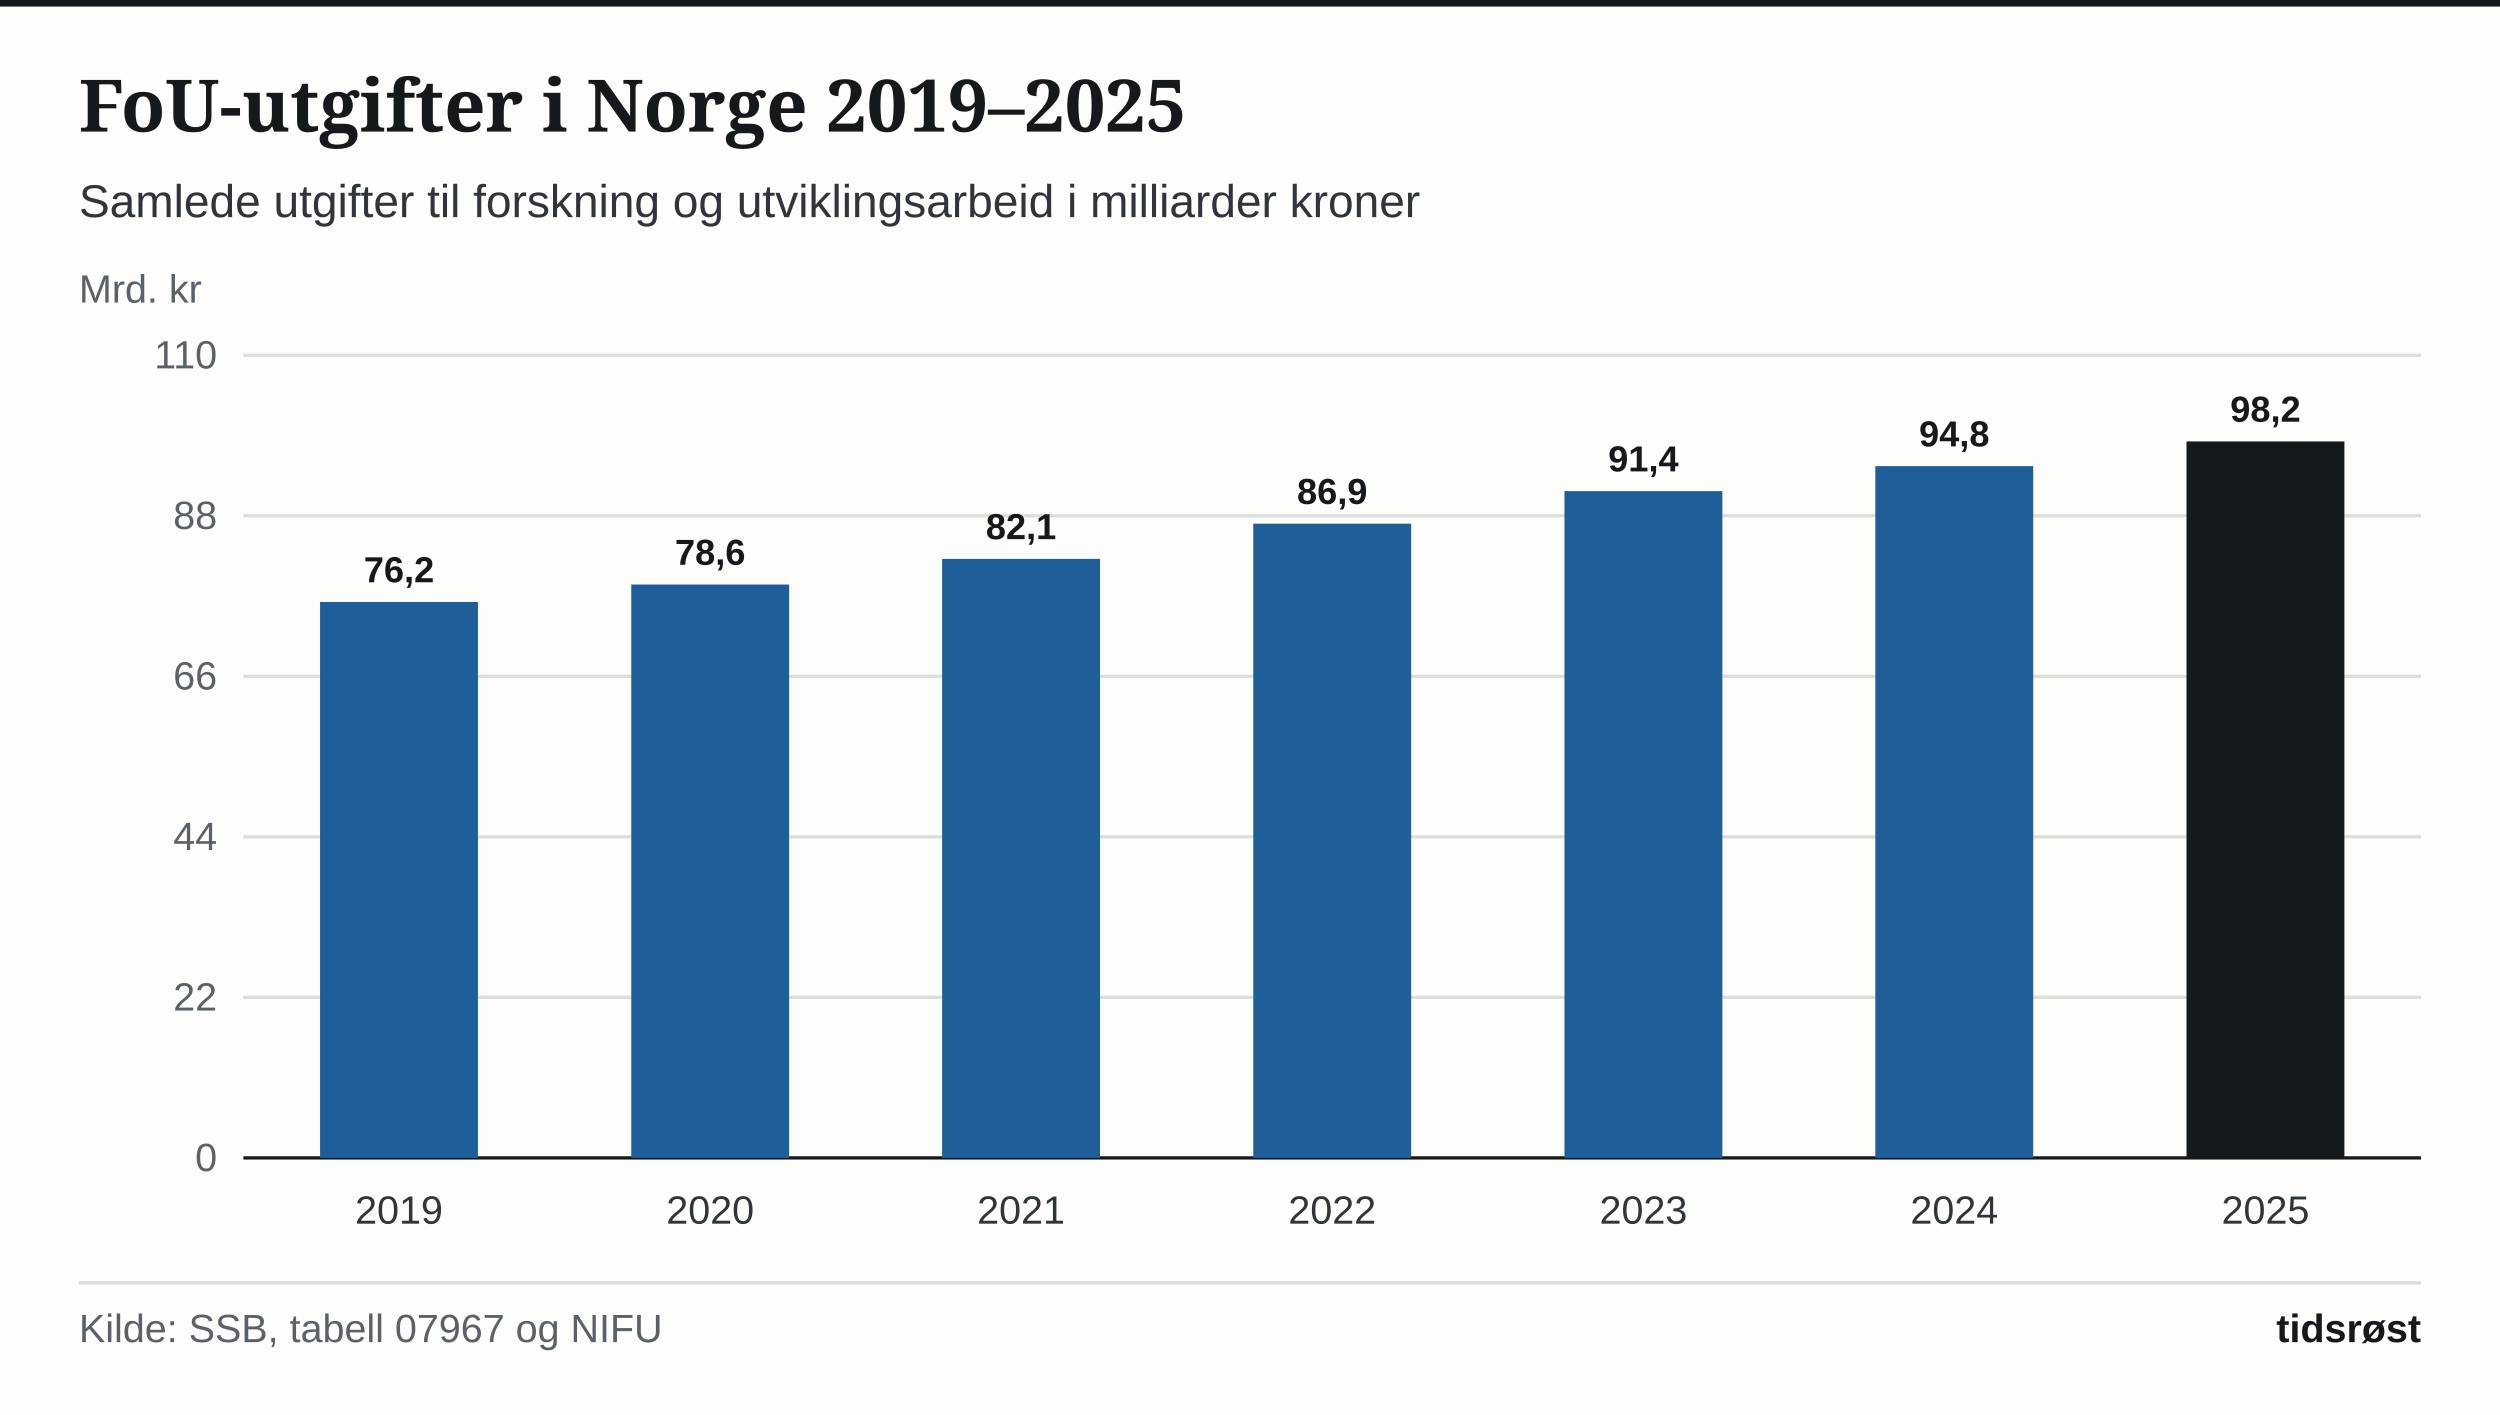
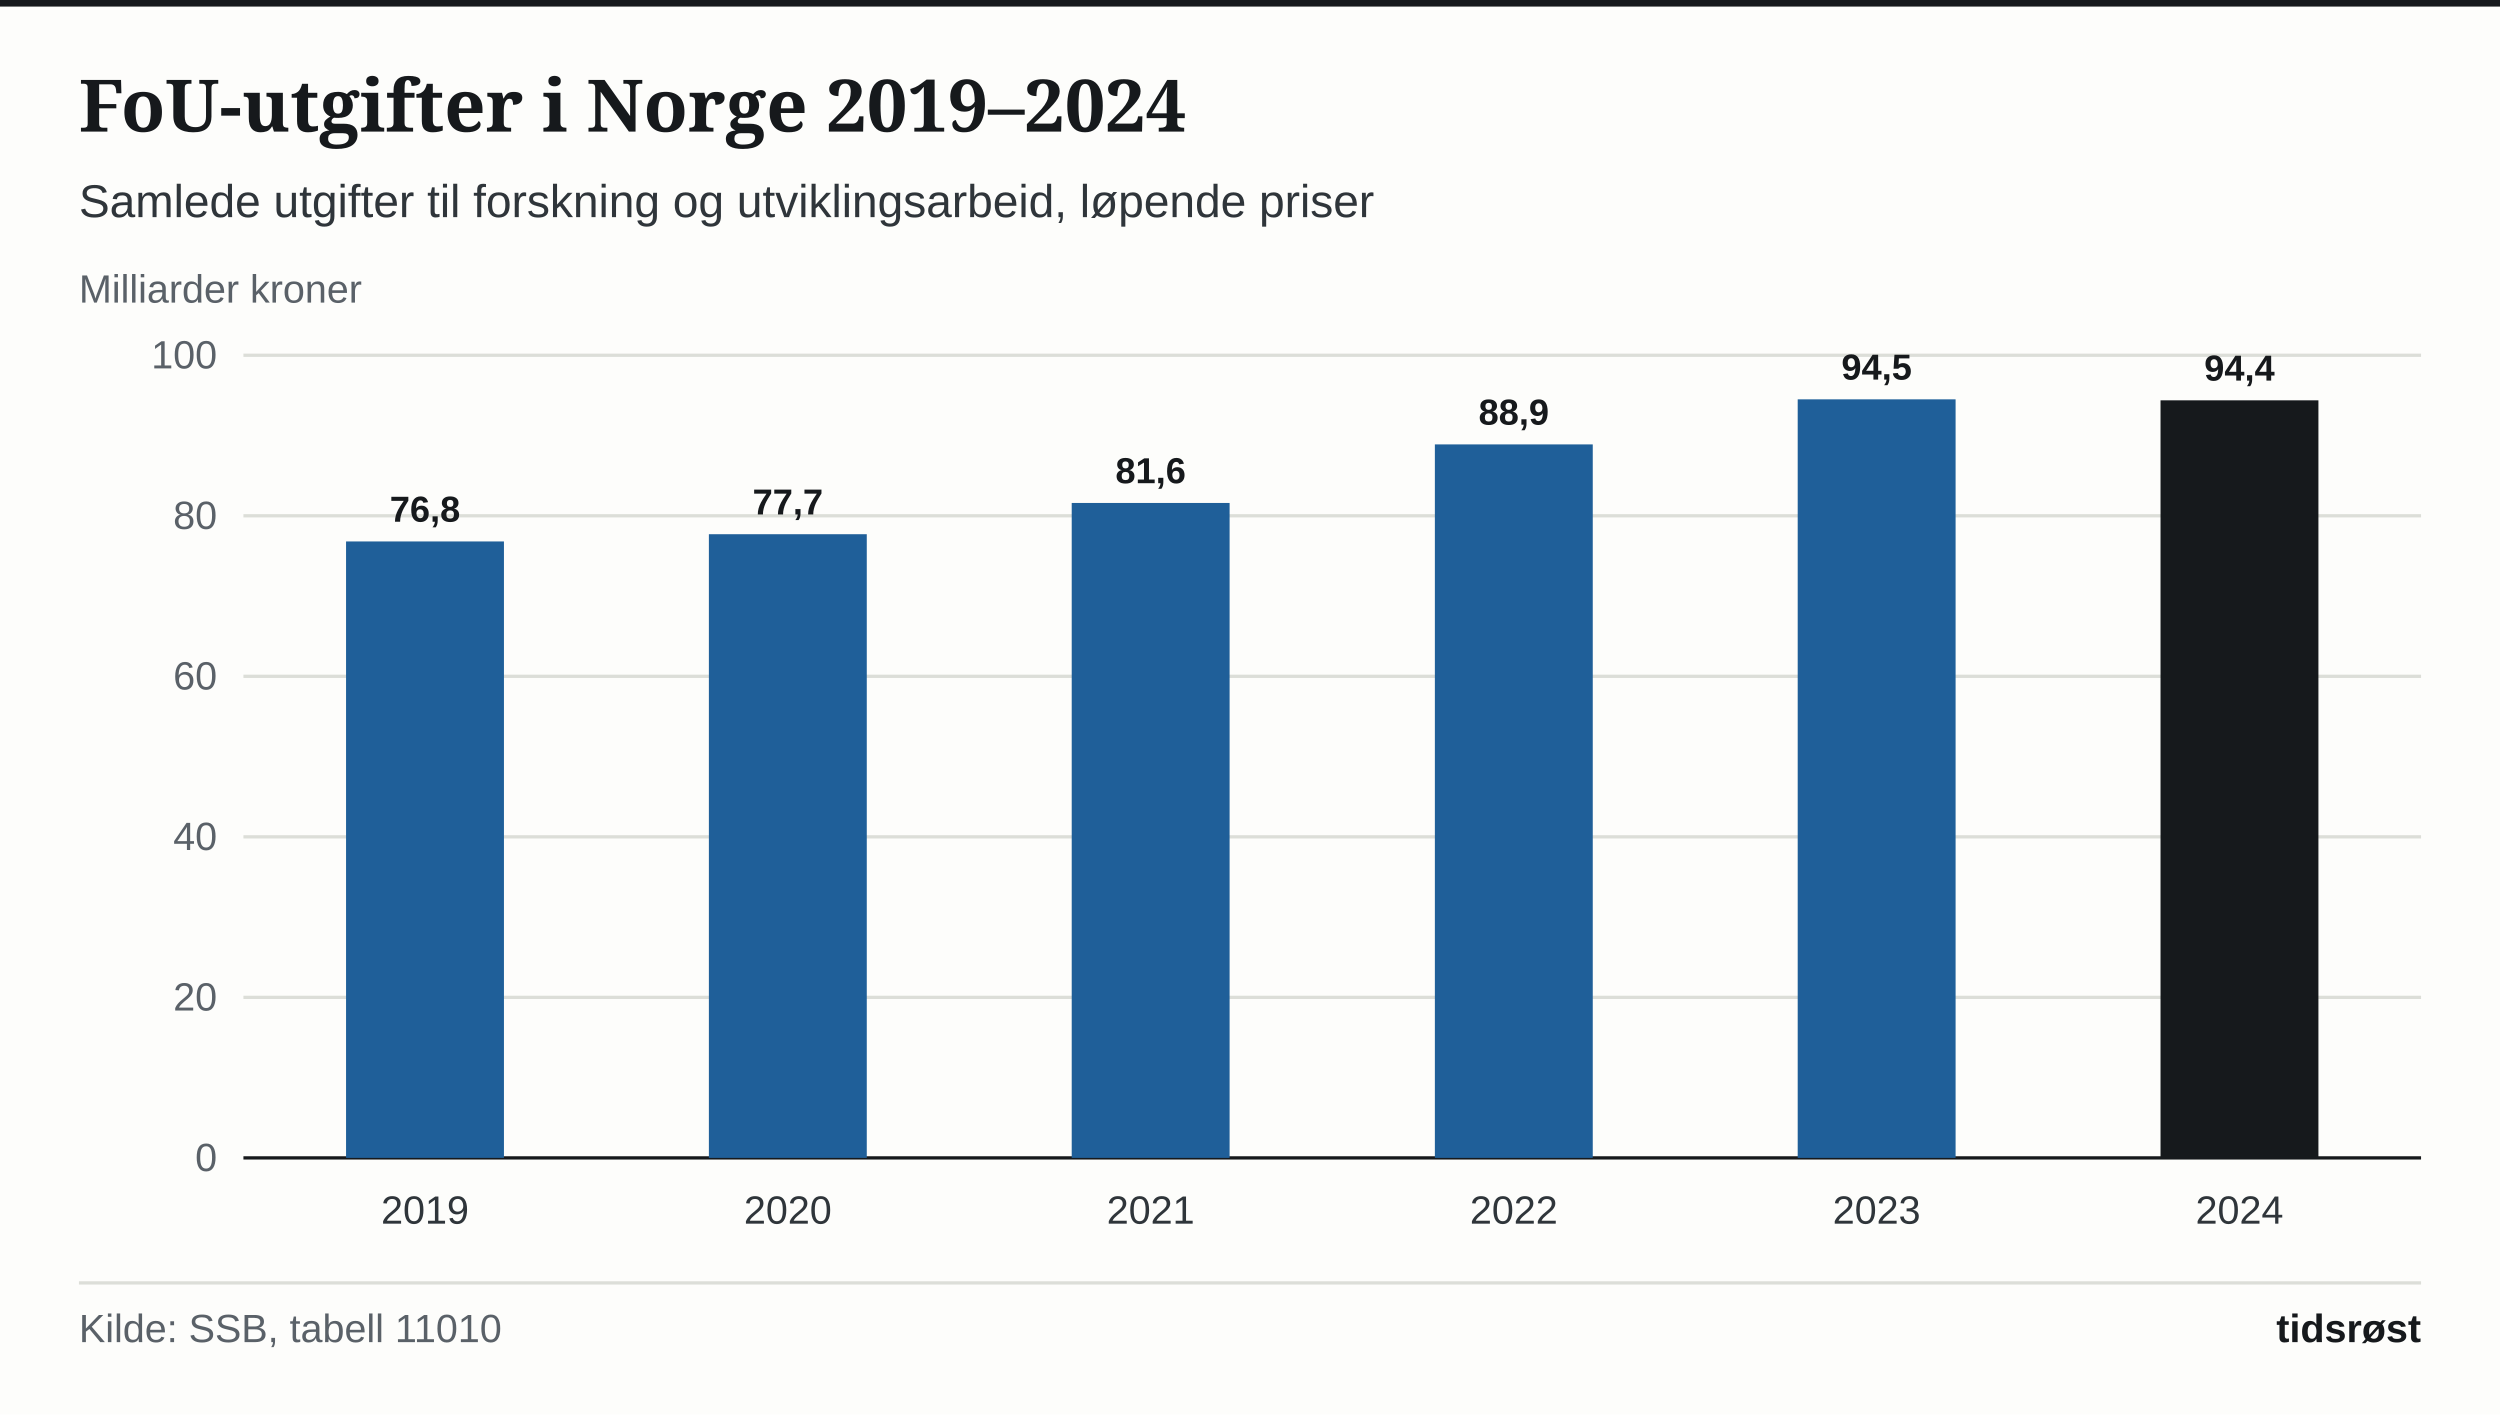
- <svg xmlns="http://www.w3.org/2000/svg" viewBox="0 0 760 430" width="760" height="430" role="img" aria-label="FoU-utgifter i Norge 2019–2025">
+ <svg xmlns="http://www.w3.org/2000/svg" viewBox="0 0 760 430" width="760" height="430" role="img" aria-label="FoU-utgifter i Norge 2019–2024">
  <rect width="760" height="430" fill="#fdfdfb" />
  <rect x="0" y="0" width="760" height="2" fill="#16191c" />
-   <text x="24" y="40" font-family="'Source Serif 4', Georgia, serif" font-size="22" font-weight="650" fill="#16191c">FoU-utgifter i Norge 2019–2025</text>
-   <text x="24" y="66" font-family="Archivo, 'Helvetica Neue', Arial, sans-serif" font-size="14" fill="#2f353a">Samlede utgifter til forskning og utviklingsarbeid i milliarder kroner</text>
-   <text x="24" y="92" font-family="Archivo, 'Helvetica Neue', Arial, sans-serif" font-size="12" fill="#5a6168">Mrd. kr</text>
+   <text x="24" y="40" font-family="'Source Serif 4', Georgia, serif" font-size="22" font-weight="650" fill="#16191c">FoU-utgifter i Norge 2019–2024</text>
+   <text x="24" y="66" font-family="Archivo, 'Helvetica Neue', Arial, sans-serif" font-size="14" fill="#2f353a">Samlede utgifter til forskning og utviklingsarbeid, løpende priser</text>
+   <text x="24" y="92" font-family="Archivo, 'Helvetica Neue', Arial, sans-serif" font-size="12" fill="#5a6168">Milliarder kroner</text>
  <line x1="74" x2="736" y1="352.0" y2="352.0" stroke="#16191c" stroke-width="1" />
  <text x="66" y="356.0" text-anchor="end" font-family="Archivo, 'Helvetica Neue', Arial, sans-serif" font-size="12" fill="#5a6168">0</text>
  <line x1="74" x2="736" y1="303.2" y2="303.2" stroke="#dcded8" stroke-width="1" />
-   <text x="66" y="307.2" text-anchor="end" font-family="Archivo, 'Helvetica Neue', Arial, sans-serif" font-size="12" fill="#5a6168">22</text>
+   <text x="66" y="307.2" text-anchor="end" font-family="Archivo, 'Helvetica Neue', Arial, sans-serif" font-size="12" fill="#5a6168">20</text>
  <line x1="74" x2="736" y1="254.4" y2="254.4" stroke="#dcded8" stroke-width="1" />
-   <text x="66" y="258.4" text-anchor="end" font-family="Archivo, 'Helvetica Neue', Arial, sans-serif" font-size="12" fill="#5a6168">44</text>
+   <text x="66" y="258.4" text-anchor="end" font-family="Archivo, 'Helvetica Neue', Arial, sans-serif" font-size="12" fill="#5a6168">40</text>
  <line x1="74" x2="736" y1="205.6" y2="205.6" stroke="#dcded8" stroke-width="1" />
-   <text x="66" y="209.6" text-anchor="end" font-family="Archivo, 'Helvetica Neue', Arial, sans-serif" font-size="12" fill="#5a6168">66</text>
+   <text x="66" y="209.6" text-anchor="end" font-family="Archivo, 'Helvetica Neue', Arial, sans-serif" font-size="12" fill="#5a6168">60</text>
  <line x1="74" x2="736" y1="156.8" y2="156.8" stroke="#dcded8" stroke-width="1" />
-   <text x="66" y="160.8" text-anchor="end" font-family="Archivo, 'Helvetica Neue', Arial, sans-serif" font-size="12" fill="#5a6168">88</text>
+   <text x="66" y="160.8" text-anchor="end" font-family="Archivo, 'Helvetica Neue', Arial, sans-serif" font-size="12" fill="#5a6168">80</text>
  <line x1="74" x2="736" y1="108.0" y2="108.0" stroke="#dcded8" stroke-width="1" />
-   <text x="66" y="112.0" text-anchor="end" font-family="Archivo, 'Helvetica Neue', Arial, sans-serif" font-size="12" fill="#5a6168">110</text>
-   <rect x="97.3" y="183.0" width="48.0" height="169.0" fill="#1f5f99" />
-   <text x="121.3" y="177.0" text-anchor="middle" font-family="Archivo, 'Helvetica Neue', Arial, sans-serif" font-size="11" font-weight="600" fill="#16191c">76,2</text>
-   <text x="121.3" y="372" text-anchor="middle" font-family="Archivo, 'Helvetica Neue', Arial, sans-serif" font-size="12" fill="#2f353a">2019</text>
-   <rect x="191.9" y="177.7" width="48.0" height="174.3" fill="#1f5f99" />
-   <text x="215.9" y="171.7" text-anchor="middle" font-family="Archivo, 'Helvetica Neue', Arial, sans-serif" font-size="11" font-weight="600" fill="#16191c">78,6</text>
-   <text x="215.9" y="372" text-anchor="middle" font-family="Archivo, 'Helvetica Neue', Arial, sans-serif" font-size="12" fill="#2f353a">2020</text>
-   <rect x="286.4" y="169.9" width="48.0" height="182.1" fill="#1f5f99" />
-   <text x="310.4" y="163.9" text-anchor="middle" font-family="Archivo, 'Helvetica Neue', Arial, sans-serif" font-size="11" font-weight="600" fill="#16191c">82,1</text>
-   <text x="310.4" y="372" text-anchor="middle" font-family="Archivo, 'Helvetica Neue', Arial, sans-serif" font-size="12" fill="#2f353a">2021</text>
-   <rect x="381.0" y="159.2" width="48.0" height="192.8" fill="#1f5f99" />
-   <text x="405.0" y="153.2" text-anchor="middle" font-family="Archivo, 'Helvetica Neue', Arial, sans-serif" font-size="11" font-weight="600" fill="#16191c">86,9</text>
-   <text x="405.0" y="372" text-anchor="middle" font-family="Archivo, 'Helvetica Neue', Arial, sans-serif" font-size="12" fill="#2f353a">2022</text>
-   <rect x="475.6" y="149.3" width="48.0" height="202.7" fill="#1f5f99" />
-   <text x="499.6" y="143.3" text-anchor="middle" font-family="Archivo, 'Helvetica Neue', Arial, sans-serif" font-size="11" font-weight="600" fill="#16191c">91,4</text>
-   <text x="499.6" y="372" text-anchor="middle" font-family="Archivo, 'Helvetica Neue', Arial, sans-serif" font-size="12" fill="#2f353a">2023</text>
-   <rect x="570.1" y="141.7" width="48.0" height="210.3" fill="#1f5f99" />
-   <text x="594.1" y="135.7" text-anchor="middle" font-family="Archivo, 'Helvetica Neue', Arial, sans-serif" font-size="11" font-weight="600" fill="#16191c">94,8</text>
-   <text x="594.1" y="372" text-anchor="middle" font-family="Archivo, 'Helvetica Neue', Arial, sans-serif" font-size="12" fill="#2f353a">2024</text>
-   <rect x="664.7" y="134.2" width="48.0" height="217.8" fill="#16191c" />
-   <text x="688.7" y="128.2" text-anchor="middle" font-family="Archivo, 'Helvetica Neue', Arial, sans-serif" font-size="11" font-weight="600" fill="#16191c">98,2</text>
-   <text x="688.7" y="372" text-anchor="middle" font-family="Archivo, 'Helvetica Neue', Arial, sans-serif" font-size="12" fill="#2f353a">2025</text>
+   <text x="66" y="112.0" text-anchor="end" font-family="Archivo, 'Helvetica Neue', Arial, sans-serif" font-size="12" fill="#5a6168">100</text>
+   <rect x="105.2" y="164.6" width="48" height="187.4" fill="#1f5f99" />
+   <text x="129.2" y="158.6" text-anchor="middle" font-family="Archivo, 'Helvetica Neue', Arial, sans-serif" font-size="11" font-weight="600" fill="#16191c">76,8</text>
+   <text x="129.2" y="372" text-anchor="middle" font-family="Archivo, 'Helvetica Neue', Arial, sans-serif" font-size="12" fill="#2f353a">2019</text>
+   <rect x="215.5" y="162.4" width="48" height="189.6" fill="#1f5f99" />
+   <text x="239.5" y="156.4" text-anchor="middle" font-family="Archivo, 'Helvetica Neue', Arial, sans-serif" font-size="11" font-weight="600" fill="#16191c">77,7</text>
+   <text x="239.5" y="372" text-anchor="middle" font-family="Archivo, 'Helvetica Neue', Arial, sans-serif" font-size="12" fill="#2f353a">2020</text>
+   <rect x="325.8" y="152.9" width="48" height="199.1" fill="#1f5f99" />
+   <text x="349.8" y="146.9" text-anchor="middle" font-family="Archivo, 'Helvetica Neue', Arial, sans-serif" font-size="11" font-weight="600" fill="#16191c">81,6</text>
+   <text x="349.8" y="372" text-anchor="middle" font-family="Archivo, 'Helvetica Neue', Arial, sans-serif" font-size="12" fill="#2f353a">2021</text>
+   <rect x="436.2" y="135.1" width="48" height="216.9" fill="#1f5f99" />
+   <text x="460.2" y="129.1" text-anchor="middle" font-family="Archivo, 'Helvetica Neue', Arial, sans-serif" font-size="11" font-weight="600" fill="#16191c">88,9</text>
+   <text x="460.2" y="372" text-anchor="middle" font-family="Archivo, 'Helvetica Neue', Arial, sans-serif" font-size="12" fill="#2f353a">2022</text>
+   <rect x="546.5" y="121.4" width="48" height="230.6" fill="#1f5f99" />
+   <text x="570.5" y="115.4" text-anchor="middle" font-family="Archivo, 'Helvetica Neue', Arial, sans-serif" font-size="11" font-weight="600" fill="#16191c">94,5</text>
+   <text x="570.5" y="372" text-anchor="middle" font-family="Archivo, 'Helvetica Neue', Arial, sans-serif" font-size="12" fill="#2f353a">2023</text>
+   <rect x="656.8" y="121.7" width="48" height="230.3" fill="#16191c" />
+   <text x="680.8" y="115.7" text-anchor="middle" font-family="Archivo, 'Helvetica Neue', Arial, sans-serif" font-size="11" font-weight="600" fill="#16191c">94,4</text>
+   <text x="680.8" y="372" text-anchor="middle" font-family="Archivo, 'Helvetica Neue', Arial, sans-serif" font-size="12" fill="#2f353a">2024</text>
  <line x1="24" x2="736" y1="390" y2="390" stroke="#dcded8" stroke-width="1" />
-   <text x="24" y="408" font-family="Archivo, 'Helvetica Neue', Arial, sans-serif" font-size="12" fill="#5a6168">Kilde: SSB, tabell 07967 og NIFU</text>
+   <text x="24" y="408" font-family="Archivo, 'Helvetica Neue', Arial, sans-serif" font-size="12" fill="#5a6168">Kilde: SSB, tabell 11010</text>
  <text x="736" y="408" text-anchor="end" font-family="Archivo, 'Helvetica Neue', Arial, sans-serif" font-size="12" font-weight="700" fill="#16191c">tidsrøst</text>
</svg>
